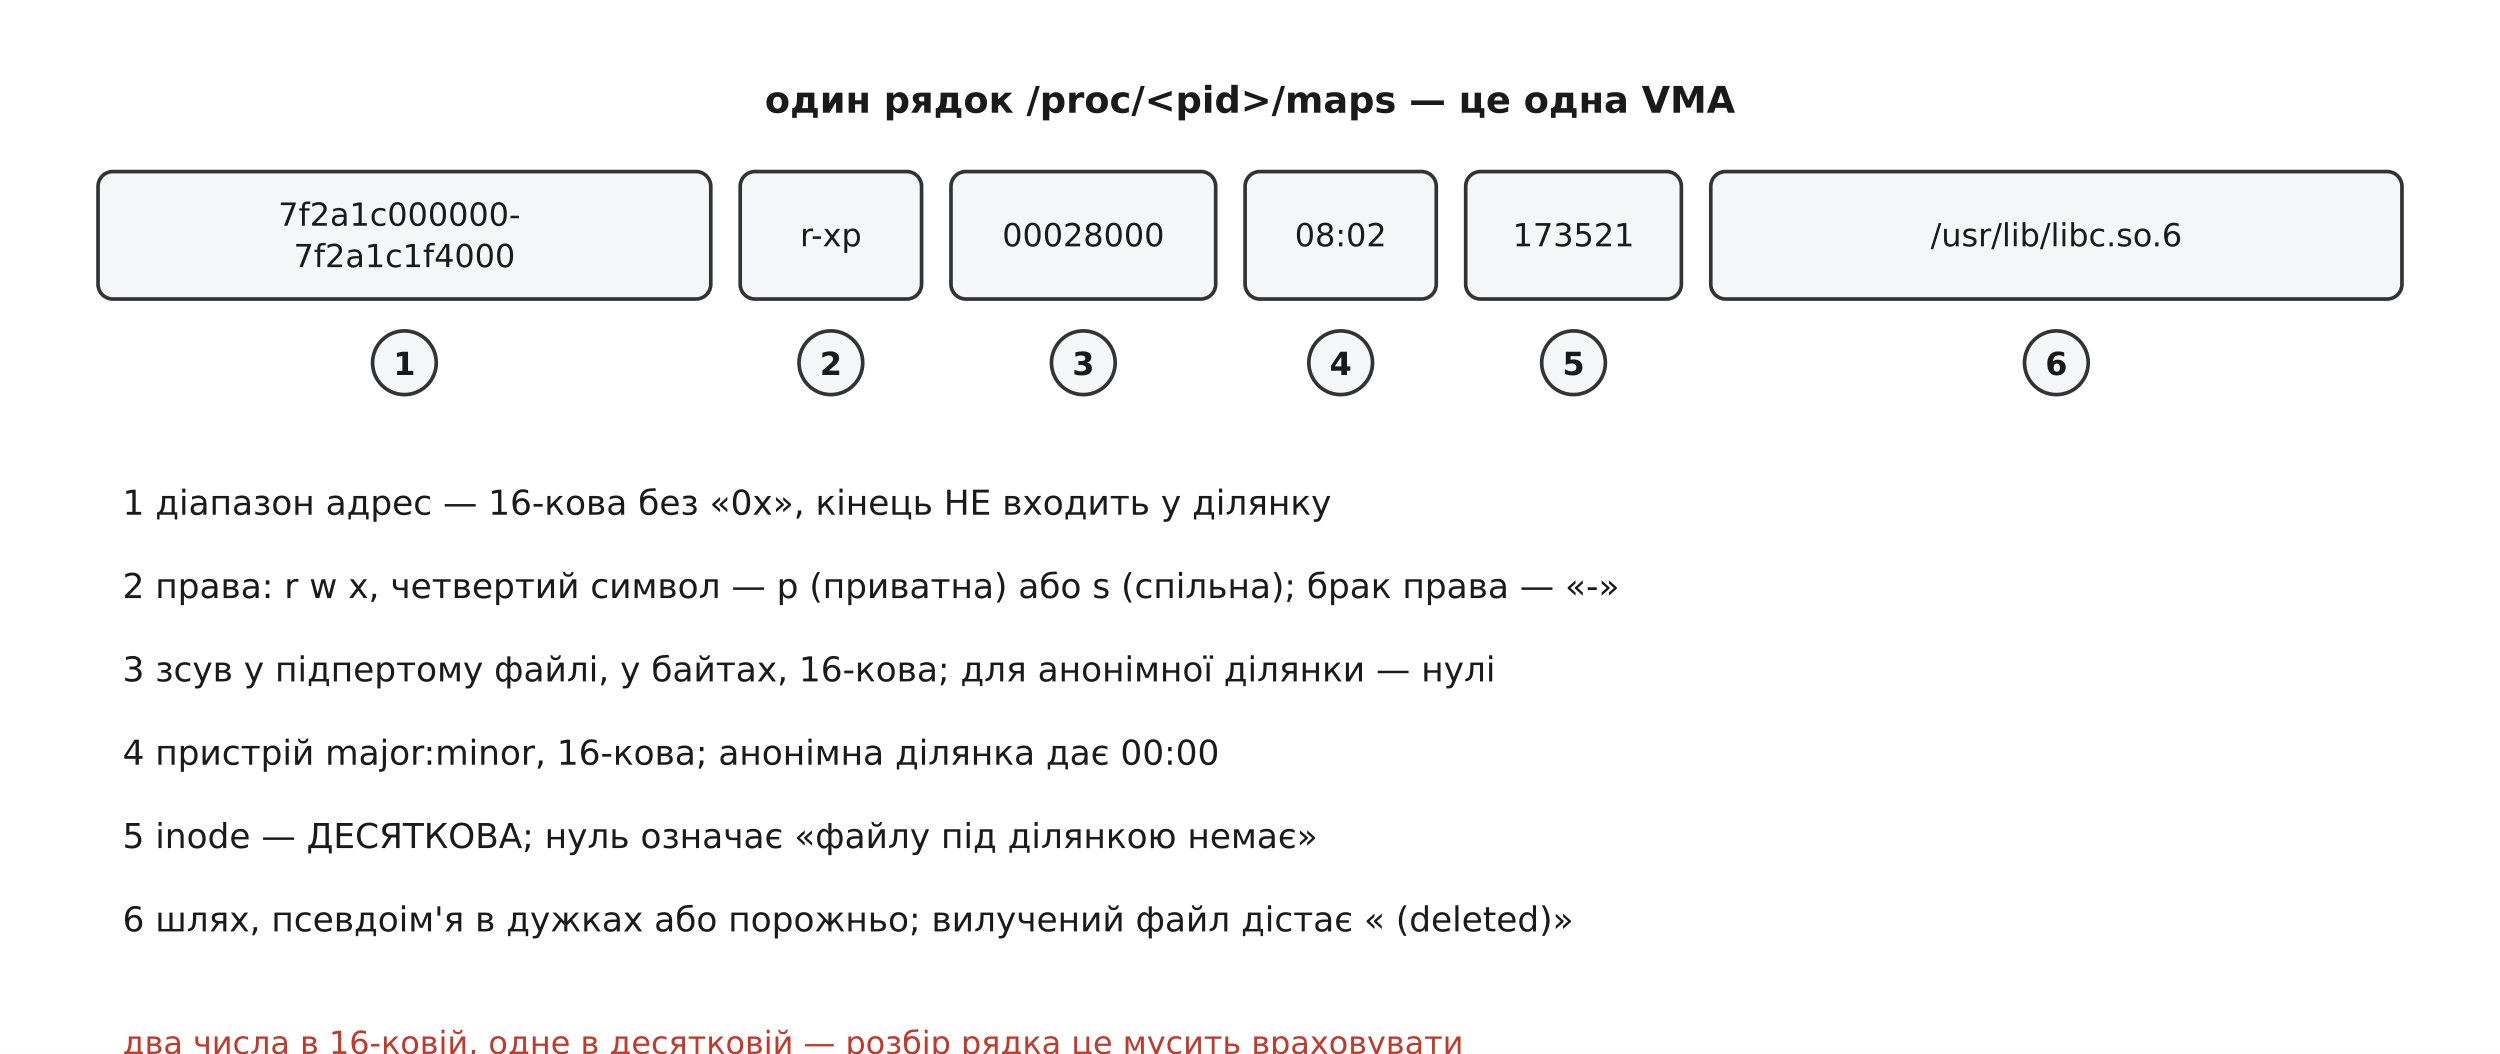
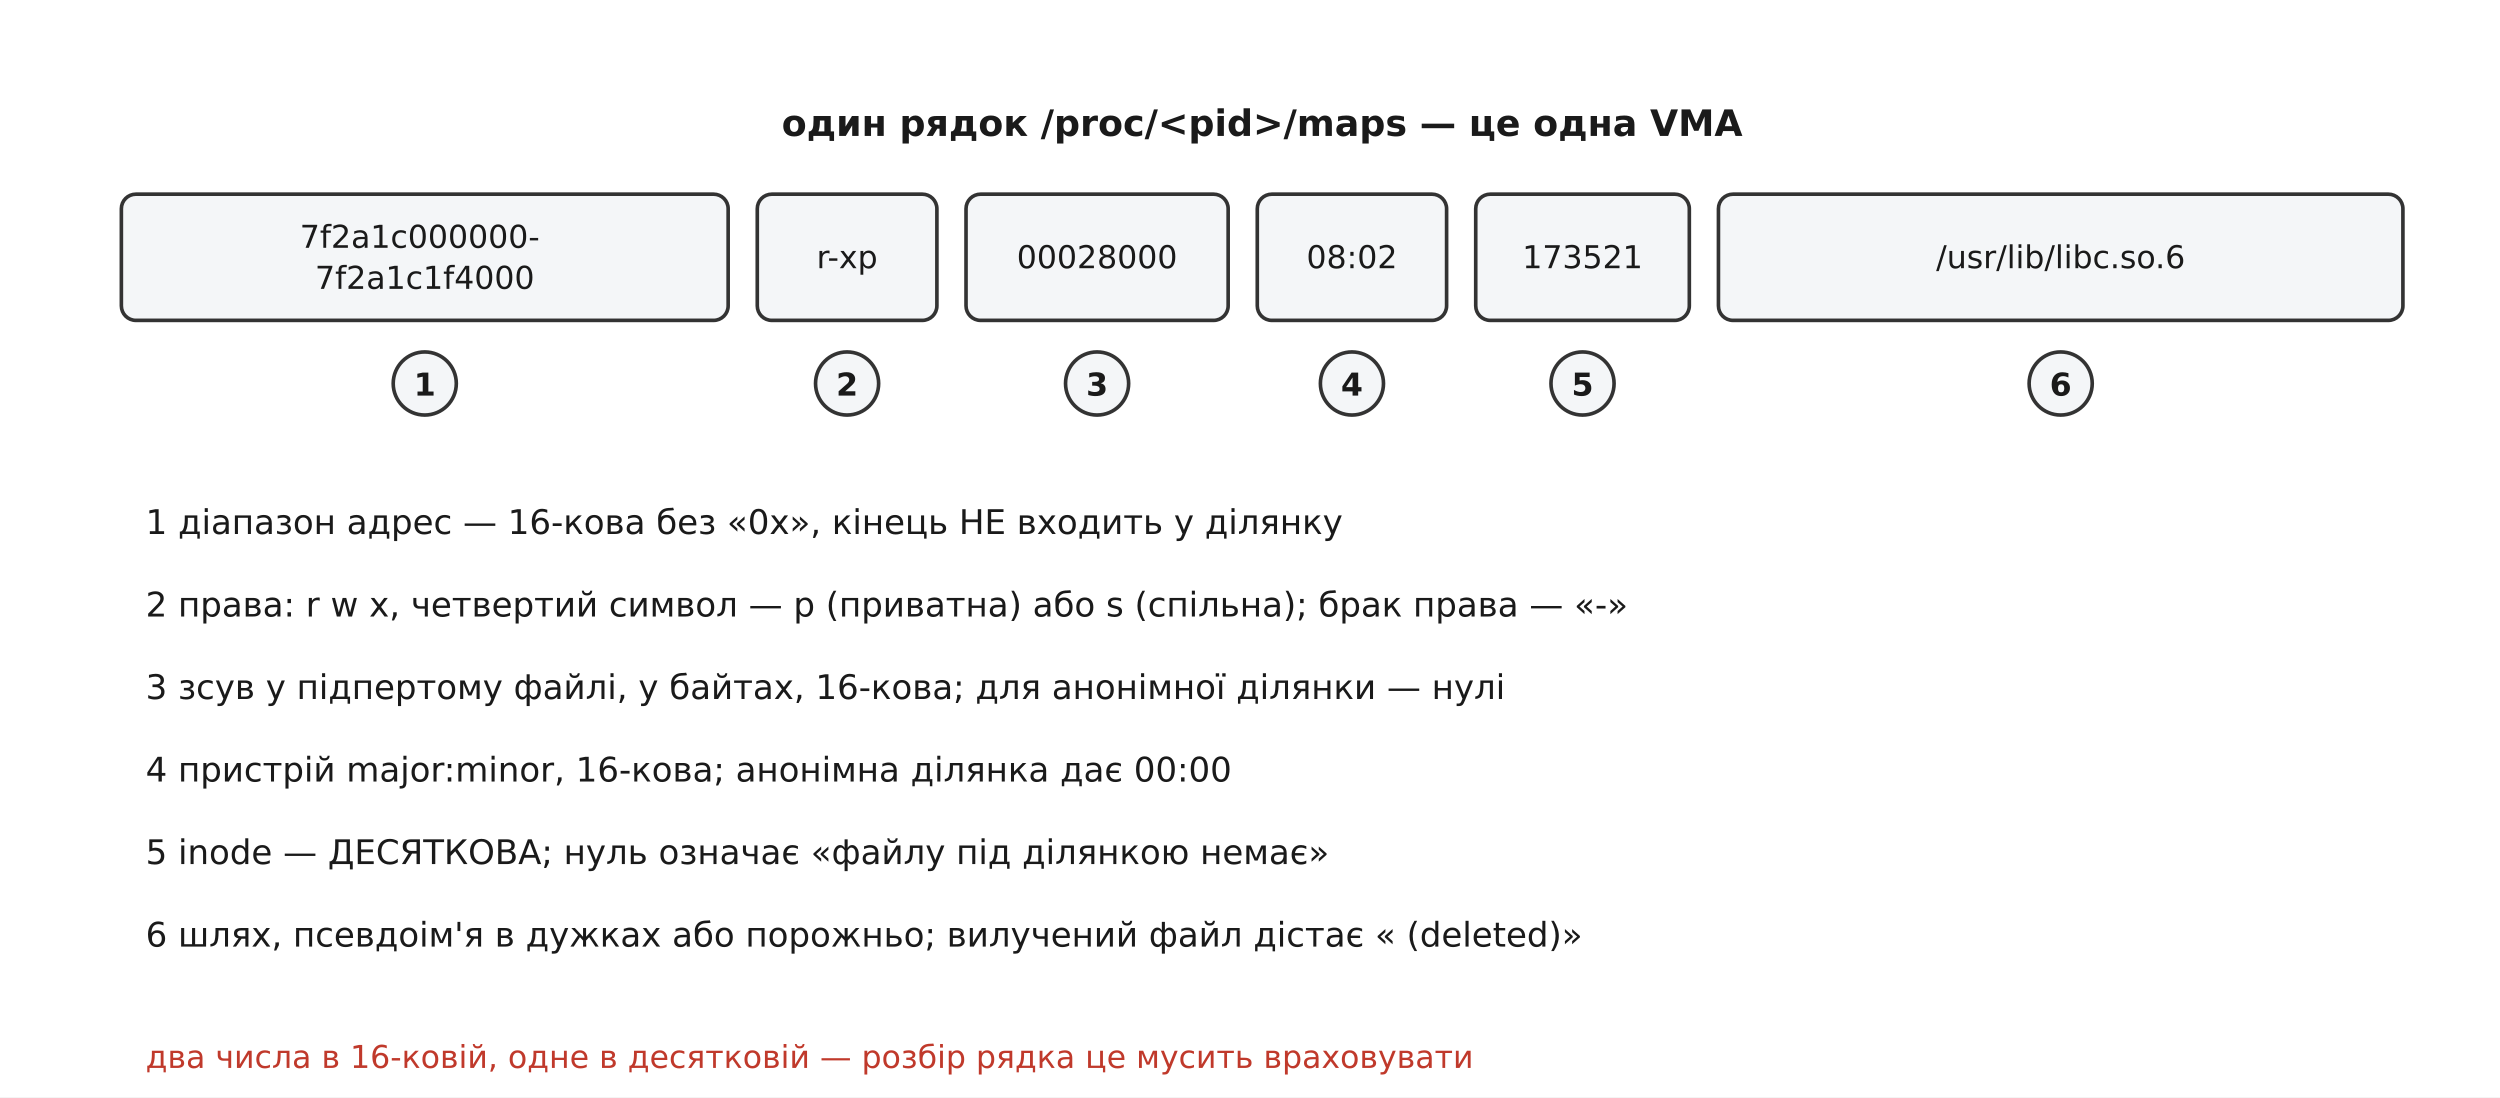
- <svg xmlns="http://www.w3.org/2000/svg" viewBox="0 0 1020 430" font-family="'Segoe UI', 'DejaVu Sans', Arial, sans-serif">
-   <rect width="1020" height="430" fill="#ffffff" />
+ <svg xmlns="http://www.w3.org/2000/svg" viewBox="-10 -10 1030 452.08" font-family="'Segoe UI', 'DejaVu Sans', Arial, sans-serif">
+   <rect x="-10" y="-10" width="1030" height="452.08" fill="#ffffff" />
  <defs>
    <marker id="arrow" viewBox="0 0 10 10" refX="9" refY="5" markerWidth="7" markerHeight="7" orient="auto-start-reverse">
      <path d="M0 0 L10 5 L0 10 z" fill="#333333" />
    </marker>
  </defs>
  <text x="510.0" y="46.0" font-family="'Segoe UI', 'DejaVu Sans', Arial, sans-serif" font-size="15" fill="#1a1a1a" text-anchor="middle" font-weight="700">один рядок /proc/&lt;pid&gt;/maps — це одна VMA</text>
  <rect x="40.0" y="70.0" width="250.0" height="52.0" rx="6" fill="#f4f6f8" stroke="#333333" stroke-width="1.5" />
  <text x="165.0" y="92.1" font-family="'Segoe UI', 'DejaVu Sans', Arial, sans-serif" font-size="13" fill="#1a1a1a" text-anchor="middle">
    <tspan x="165.0" dy="0.0">7f2a1c000000-</tspan>
    <tspan x="165.0" dy="16.9">7f2a1c1f4000</tspan>
  </text>
  <circle cx="165.0" cy="148.0" r="13.0" fill="#f4f6f8" stroke="#333333" stroke-width="1.5" />
  <text x="165.0" y="153.0" font-family="'Segoe UI', 'DejaVu Sans', Arial, sans-serif" font-size="13" fill="#1a1a1a" text-anchor="middle" font-weight="700">1</text>
  <rect x="302.0" y="70.0" width="74.0" height="52.0" rx="6" fill="#f4f6f8" stroke="#333333" stroke-width="1.5" />
  <text x="339.0" y="100.5" font-family="'Segoe UI', 'DejaVu Sans', Arial, sans-serif" font-size="13" fill="#1a1a1a" text-anchor="middle">
    <tspan x="339.0" dy="0.0">r-xp</tspan>
  </text>
  <circle cx="339.0" cy="148.0" r="13.0" fill="#f4f6f8" stroke="#333333" stroke-width="1.5" />
  <text x="339.0" y="153.0" font-family="'Segoe UI', 'DejaVu Sans', Arial, sans-serif" font-size="13" fill="#1a1a1a" text-anchor="middle" font-weight="700">2</text>
  <rect x="388.0" y="70.0" width="108.0" height="52.0" rx="6" fill="#f4f6f8" stroke="#333333" stroke-width="1.5" />
  <text x="442.0" y="100.5" font-family="'Segoe UI', 'DejaVu Sans', Arial, sans-serif" font-size="13" fill="#1a1a1a" text-anchor="middle">
    <tspan x="442.0" dy="0.0">00028000</tspan>
  </text>
  <circle cx="442.0" cy="148.0" r="13.0" fill="#f4f6f8" stroke="#333333" stroke-width="1.5" />
  <text x="442.0" y="153.0" font-family="'Segoe UI', 'DejaVu Sans', Arial, sans-serif" font-size="13" fill="#1a1a1a" text-anchor="middle" font-weight="700">3</text>
  <rect x="508.0" y="70.0" width="78.0" height="52.0" rx="6" fill="#f4f6f8" stroke="#333333" stroke-width="1.5" />
  <text x="547.0" y="100.5" font-family="'Segoe UI', 'DejaVu Sans', Arial, sans-serif" font-size="13" fill="#1a1a1a" text-anchor="middle">
    <tspan x="547.0" dy="0.0">08:02</tspan>
  </text>
  <circle cx="547.0" cy="148.0" r="13.0" fill="#f4f6f8" stroke="#333333" stroke-width="1.5" />
  <text x="547.0" y="153.0" font-family="'Segoe UI', 'DejaVu Sans', Arial, sans-serif" font-size="13" fill="#1a1a1a" text-anchor="middle" font-weight="700">4</text>
  <rect x="598.0" y="70.0" width="88.0" height="52.0" rx="6" fill="#f4f6f8" stroke="#333333" stroke-width="1.5" />
  <text x="642.0" y="100.5" font-family="'Segoe UI', 'DejaVu Sans', Arial, sans-serif" font-size="13" fill="#1a1a1a" text-anchor="middle">
    <tspan x="642.0" dy="0.0">173521</tspan>
  </text>
  <circle cx="642.0" cy="148.0" r="13.0" fill="#f4f6f8" stroke="#333333" stroke-width="1.5" />
  <text x="642.0" y="153.0" font-family="'Segoe UI', 'DejaVu Sans', Arial, sans-serif" font-size="13" fill="#1a1a1a" text-anchor="middle" font-weight="700">5</text>
  <rect x="698.0" y="70.0" width="282.0" height="52.0" rx="6" fill="#f4f6f8" stroke="#333333" stroke-width="1.5" />
  <text x="839.0" y="100.5" font-family="'Segoe UI', 'DejaVu Sans', Arial, sans-serif" font-size="13" fill="#1a1a1a" text-anchor="middle">
    <tspan x="839.0" dy="0.0">/usr/lib/libc.so.6</tspan>
  </text>
  <circle cx="839.0" cy="148.0" r="13.0" fill="#f4f6f8" stroke="#333333" stroke-width="1.5" />
  <text x="839.0" y="153.0" font-family="'Segoe UI', 'DejaVu Sans', Arial, sans-serif" font-size="13" fill="#1a1a1a" text-anchor="middle" font-weight="700">6</text>
  <text x="50.0" y="210.0" font-family="'Segoe UI', 'DejaVu Sans', Arial, sans-serif" font-size="14" fill="#1a1a1a" text-anchor="start">1  діапазон адрес — 16-кова без «0x», кінець НЕ входить у ділянку</text>
  <text x="50.0" y="244.0" font-family="'Segoe UI', 'DejaVu Sans', Arial, sans-serif" font-size="14" fill="#1a1a1a" text-anchor="start">2  права: r w x, четвертий символ — p (приватна) або s (спільна); брак права — «-»</text>
  <text x="50.0" y="278.0" font-family="'Segoe UI', 'DejaVu Sans', Arial, sans-serif" font-size="14" fill="#1a1a1a" text-anchor="start">3  зсув у підпертому файлі, у байтах, 16-кова; для анонімної ділянки — нулі</text>
  <text x="50.0" y="312.0" font-family="'Segoe UI', 'DejaVu Sans', Arial, sans-serif" font-size="14" fill="#1a1a1a" text-anchor="start">4  пристрій major:minor, 16-кова; анонімна ділянка дає 00:00</text>
  <text x="50.0" y="346.0" font-family="'Segoe UI', 'DejaVu Sans', Arial, sans-serif" font-size="14" fill="#1a1a1a" text-anchor="start">5  inode — ДЕСЯТКОВА; нуль означає «файлу під ділянкою немає»</text>
  <text x="50.0" y="380.0" font-family="'Segoe UI', 'DejaVu Sans', Arial, sans-serif" font-size="14" fill="#1a1a1a" text-anchor="start">6  шлях, псевдоім'я в дужках або порожньо; вилучений файл дістає « (deleted)»</text>
  <text x="50.0" y="430.0" font-family="'Segoe UI', 'DejaVu Sans', Arial, sans-serif" font-size="13" fill="#c0392b" text-anchor="start">два числа в 16-ковій, одне в десятковій — розбір рядка це мусить враховувати</text>
</svg>
